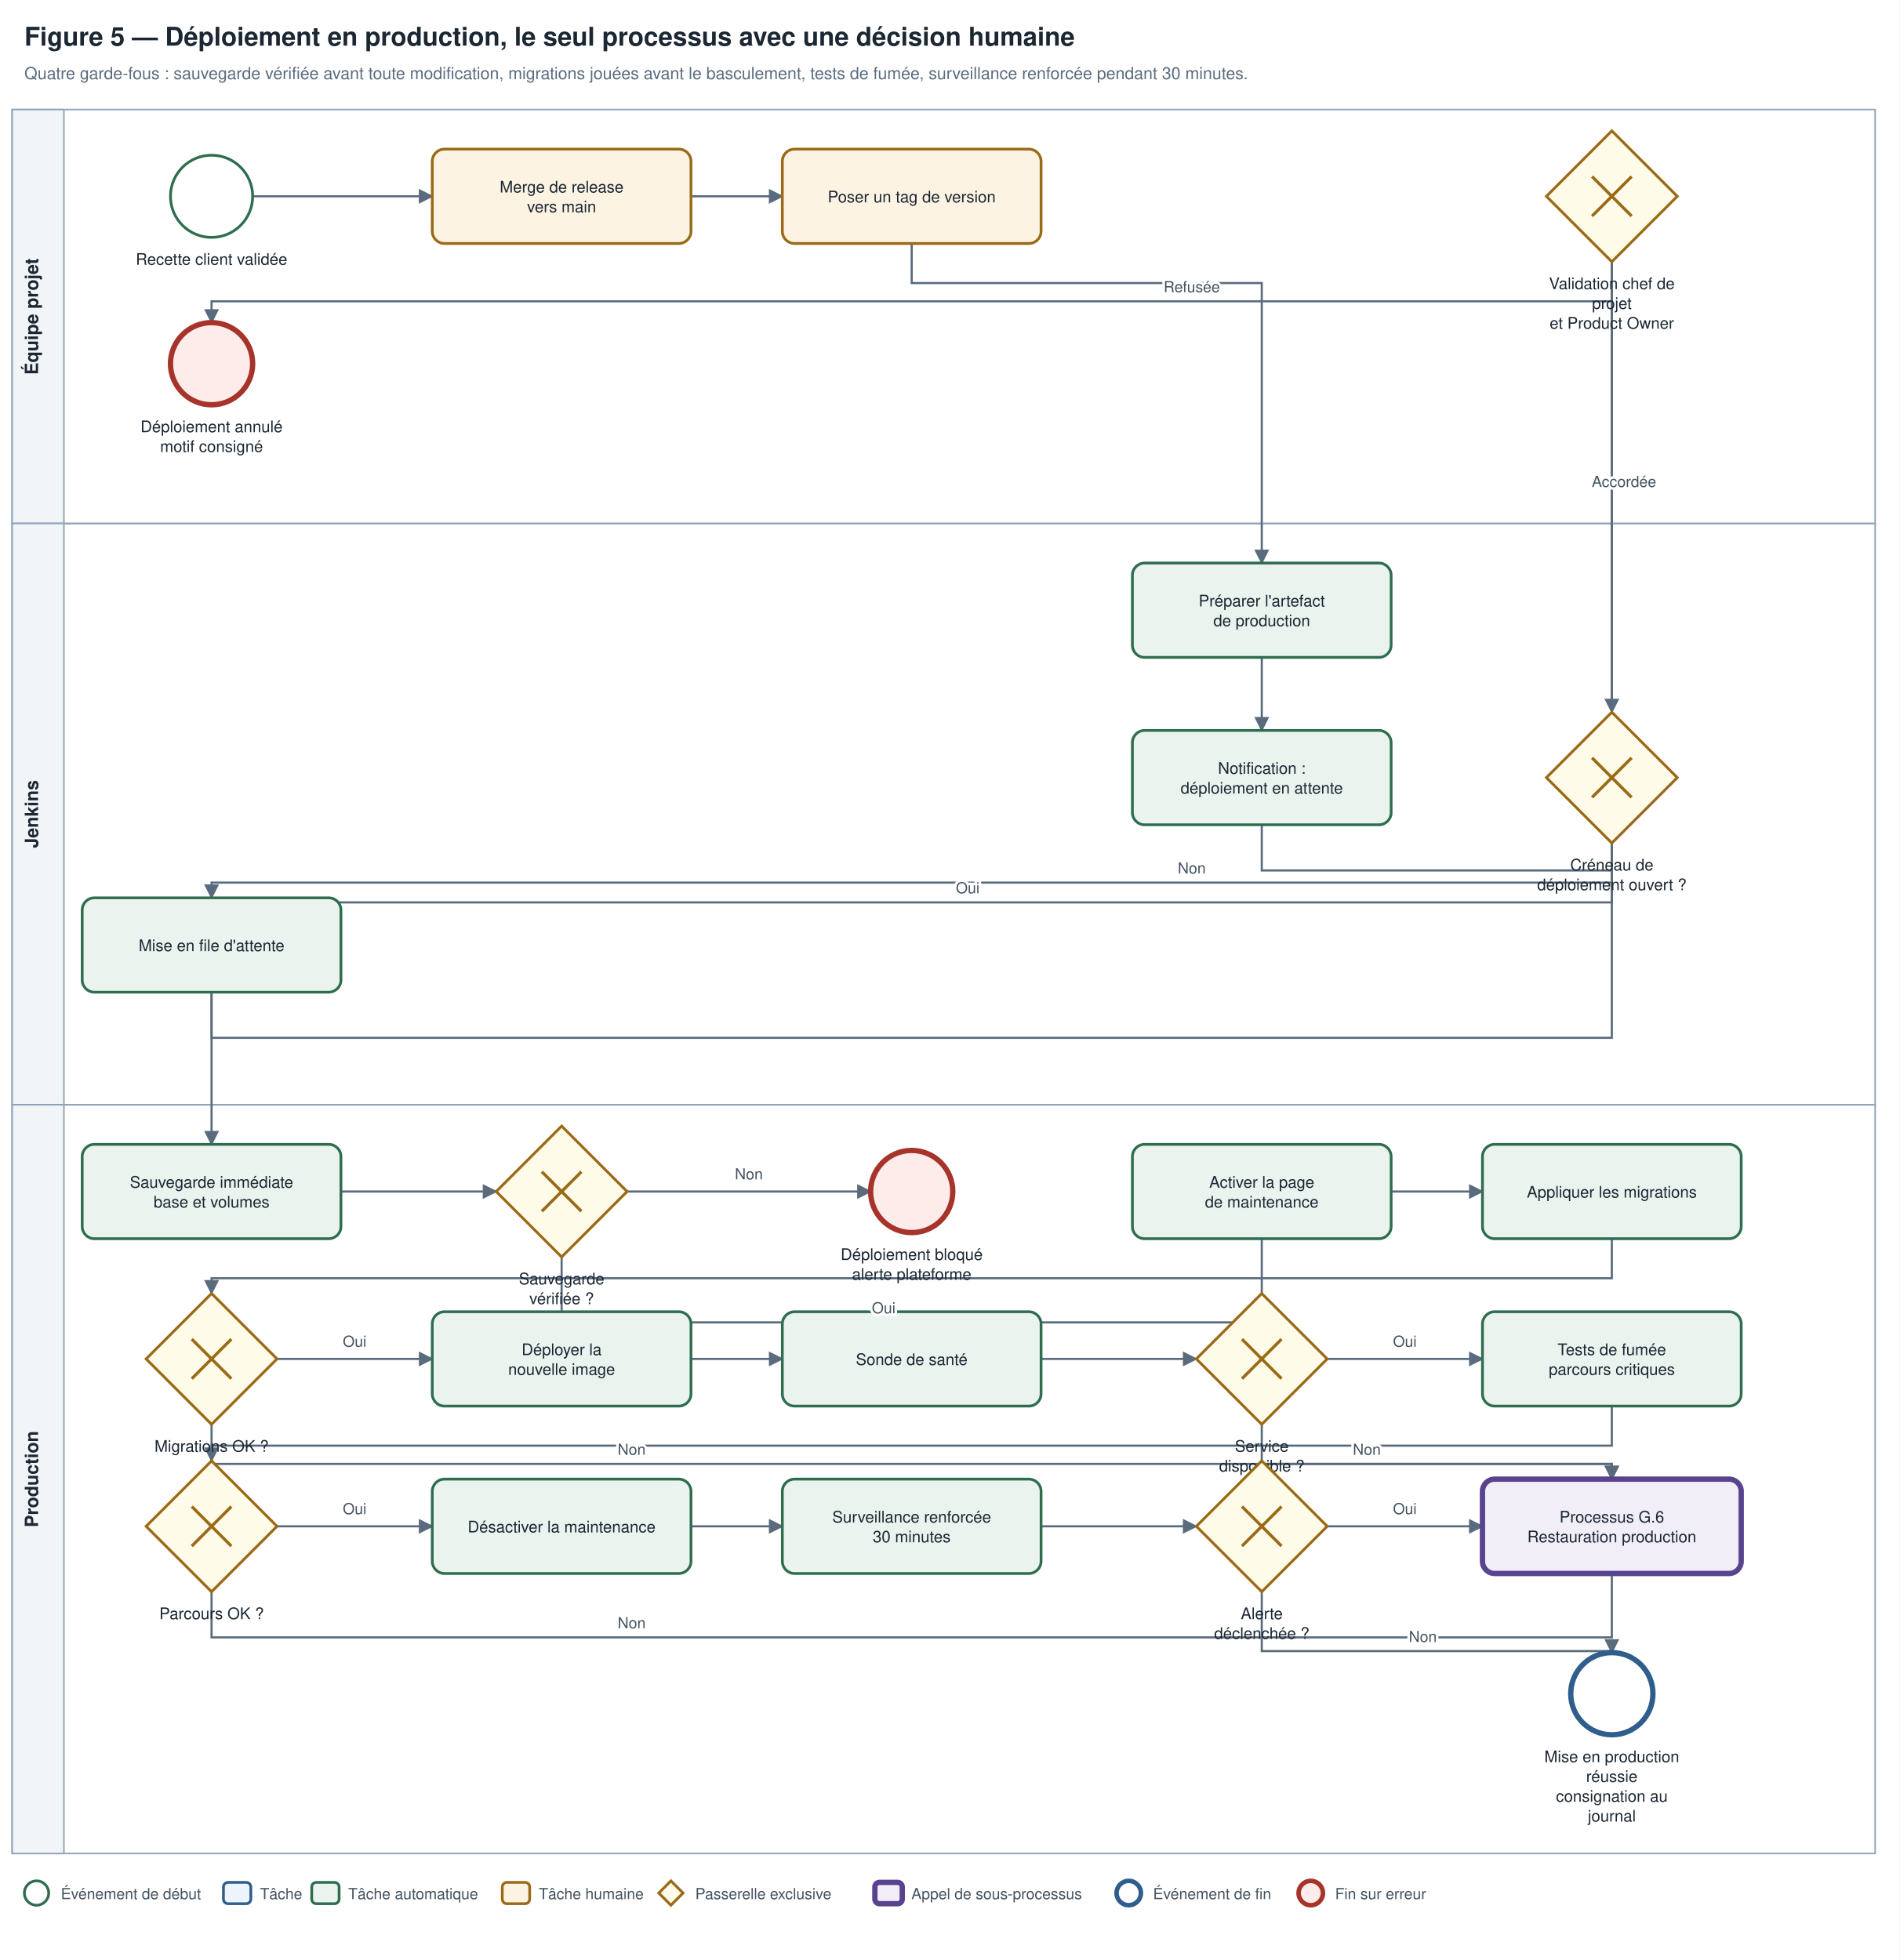
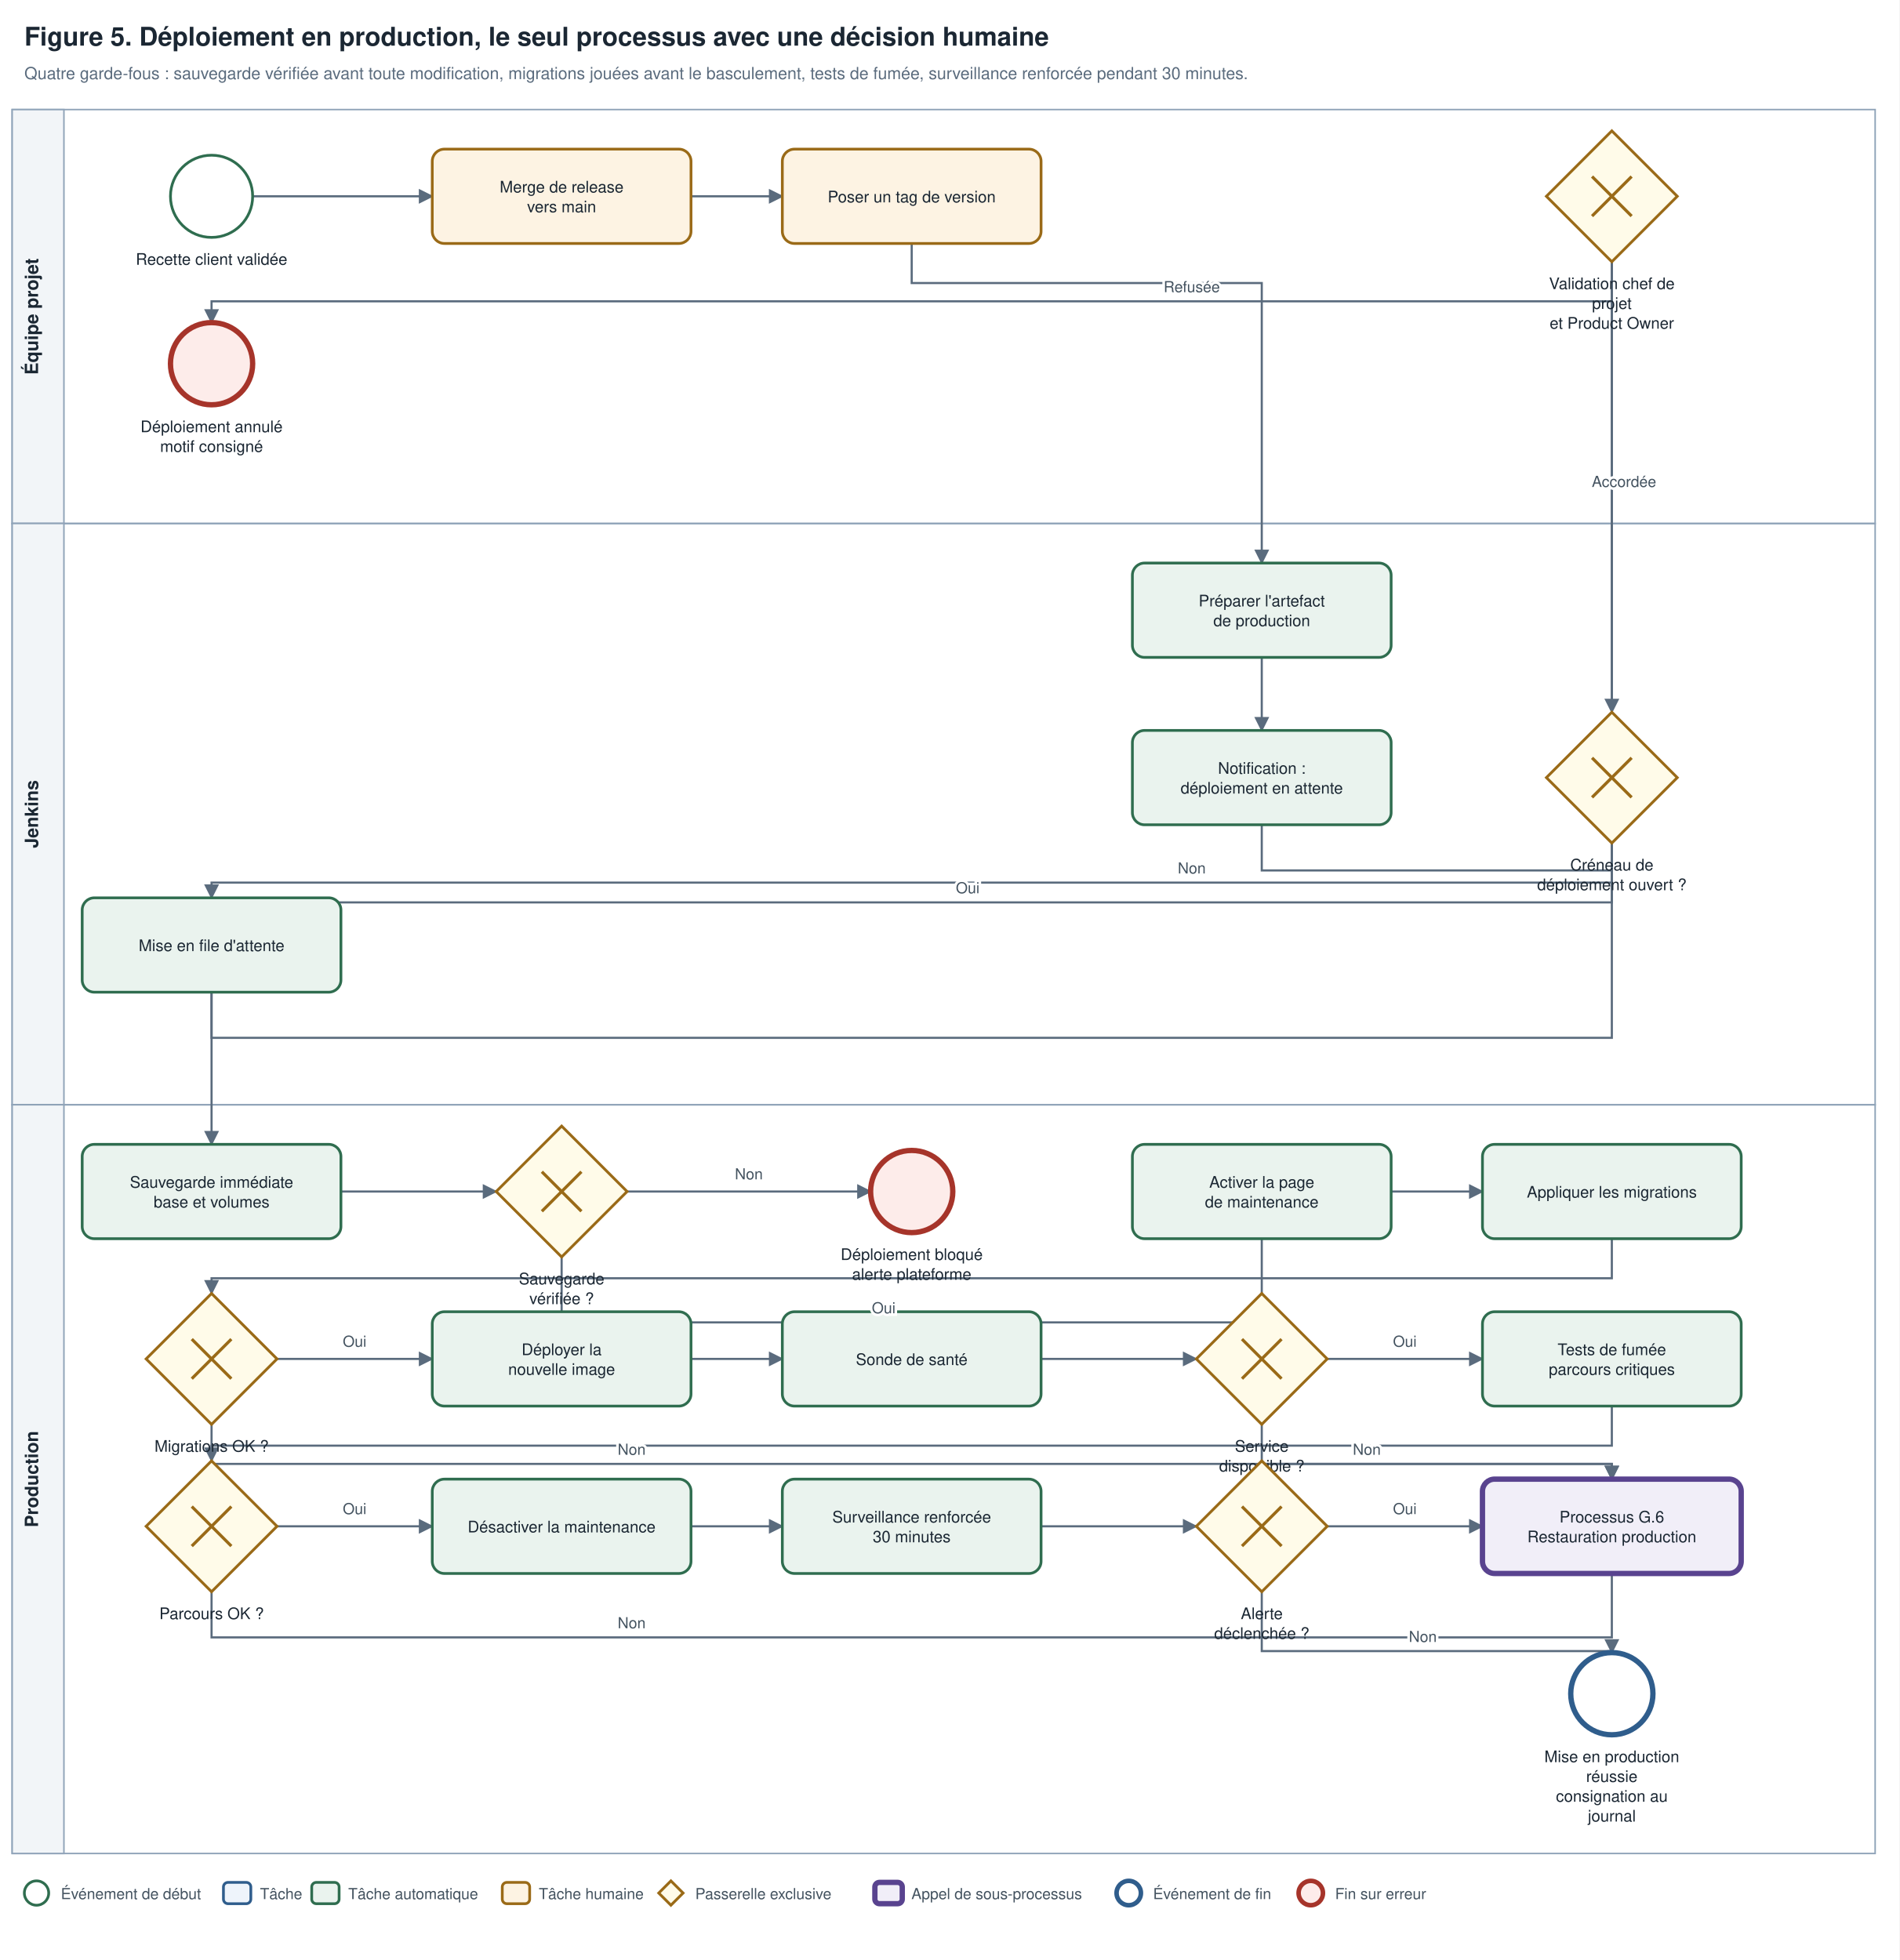
<svg xmlns="http://www.w3.org/2000/svg" width="1248" height="1288" viewBox="0 0 1248 1288" font-family="Helvetica, Arial, sans-serif">
  <rect width="1248" height="1288" fill="#ffffff" />
-   <text x="16" y="30" font-size="17" font-weight="600" fill="#1b2733">Figure 5 — Déploiement en production, le seul processus avec une décision humaine</text>
+   <text x="16" y="30" font-size="17" font-weight="600" fill="#1b2733">Figure 5. Déploiement en production, le seul processus avec une décision humaine</text>
  <text x="16" y="52" font-size="11" fill="#5a6b7d">Quatre garde-fous : sauvegarde vérifiée avant toute modification, migrations jouées avant le basculement, tests de fumée, surveillance renforcée pendant 30 minutes.</text>
  <rect x="8" y="72" width="1224" height="272" fill="none" stroke="#8fa3b8" />
  <rect x="8" y="72" width="34" height="272" fill="#f2f5f8" stroke="#8fa3b8" />
  <text x="25.0" y="208.0" font-size="12" font-weight="600" fill="#1b2733" text-anchor="middle" transform="rotate(-90 25.0 208.0)">Équipe projet</text>
  <rect x="8" y="344" width="1224" height="382" fill="none" stroke="#8fa3b8" />
  <rect x="8" y="344" width="34" height="382" fill="#f2f5f8" stroke="#8fa3b8" />
  <text x="25.0" y="535.0" font-size="12" font-weight="600" fill="#1b2733" text-anchor="middle" transform="rotate(-90 25.0 535.0)">Jenkins</text>
  <rect x="8" y="726" width="1224" height="492" fill="none" stroke="#8fa3b8" />
  <rect x="8" y="726" width="34" height="492" fill="#f2f5f8" stroke="#8fa3b8" />
  <text x="25.0" y="972.0" font-size="12" font-weight="600" fill="#1b2733" text-anchor="middle" transform="rotate(-90 25.0 972.0)">Production</text>
  <path d="M 166.0 129.0 L 284.0 129.0" fill="none" stroke="#5a6b7d" stroke-width="1.4" marker-end="url(#a)" />
  <path d="M 454.0 129.0 L 514.0 129.0" fill="none" stroke="#5a6b7d" stroke-width="1.4" marker-end="url(#a)" />
  <path d="M 599.0 160.0 L 599.0 186.0 L 829.0 186.0 L 829.0 370.0" fill="none" stroke="#5a6b7d" stroke-width="1.4" marker-end="url(#a)" />
  <path d="M 829.0 432.0 L 829.0 480.0" fill="none" stroke="#5a6b7d" stroke-width="1.4" marker-end="url(#a)" />
  <path d="M 829.0 542.0 L 829.0 572.0 L 1059.0 572.0 L 1059.0 86.0" fill="none" stroke="#5a6b7d" stroke-width="1.4" marker-end="url(#a)" />
  <path d="M 1059.0 172.0 L 1059.0 198.0 L 139.0 198.0 L 139.0 212.0" fill="none" stroke="#5a6b7d" stroke-width="1.4" marker-end="url(#a)" />
  <path d="M 1059.0 172.0 L 1059.0 468.0" fill="none" stroke="#5a6b7d" stroke-width="1.4" marker-end="url(#a)" />
  <path d="M 1059.0 554.0 L 1059.0 580.0 L 139.0 580.0 L 139.0 590.0" fill="none" stroke="#5a6b7d" stroke-width="1.4" marker-end="url(#a)" />
  <path d="M 139.0 652.0 L 139.0 682.0 L 1059.0 682.0 L 1059.0 468.0" fill="none" stroke="#5a6b7d" stroke-width="1.4" marker-end="url(#a)" />
  <path d="M 1059.0 554.0 L 1059.0 593.0 L 139.0 593.0 L 139.0 752.0" fill="none" stroke="#5a6b7d" stroke-width="1.4" marker-end="url(#a)" />
  <path d="M 224.0 783.0 L 326.0 783.0" fill="none" stroke="#5a6b7d" stroke-width="1.4" marker-end="url(#a)" />
  <path d="M 412.0 783.0 L 572.0 783.0" fill="none" stroke="#5a6b7d" stroke-width="1.4" marker-end="url(#a)" />
  <path d="M 369.0 826.0 L 369.0 869.0 L 829.0 869.0 L 829.0 752.0" fill="none" stroke="#5a6b7d" stroke-width="1.4" marker-end="url(#a)" />
  <path d="M 914.0 783.0 L 974.0 783.0" fill="none" stroke="#5a6b7d" stroke-width="1.4" marker-end="url(#a)" />
  <path d="M 1059.0 814.0 L 1059.0 840.0 L 139.0 840.0 L 139.0 850.0" fill="none" stroke="#5a6b7d" stroke-width="1.4" marker-end="url(#a)" />
  <path d="M 139.0 936.0 L 139.0 962.0 L 1059.0 962.0 L 1059.0 972.0" fill="none" stroke="#5a6b7d" stroke-width="1.4" marker-end="url(#a)" />
  <path d="M 182.0 893.0 L 284.0 893.0" fill="none" stroke="#5a6b7d" stroke-width="1.4" marker-end="url(#a)" />
  <path d="M 454.0 893.0 L 514.0 893.0" fill="none" stroke="#5a6b7d" stroke-width="1.4" marker-end="url(#a)" />
  <path d="M 684.0 893.0 L 786.0 893.0" fill="none" stroke="#5a6b7d" stroke-width="1.4" marker-end="url(#a)" />
  <path d="M 829.0 936.0 L 829.0 962.0 L 1059.0 962.0 L 1059.0 972.0" fill="none" stroke="#5a6b7d" stroke-width="1.4" marker-end="url(#a)" />
  <path d="M 872.0 893.0 L 974.0 893.0" fill="none" stroke="#5a6b7d" stroke-width="1.4" marker-end="url(#a)" />
  <path d="M 1059.0 924.0 L 1059.0 950.0 L 139.0 950.0 L 139.0 960.0" fill="none" stroke="#5a6b7d" stroke-width="1.4" marker-end="url(#a)" />
  <path d="M 139.0 1046.0 L 139.0 1076.0 L 1059.0 1076.0 L 1059.0 972.0" fill="none" stroke="#5a6b7d" stroke-width="1.4" marker-end="url(#a)" />
  <path d="M 182.0 1003.0 L 284.0 1003.0" fill="none" stroke="#5a6b7d" stroke-width="1.4" marker-end="url(#a)" />
  <path d="M 454.0 1003.0 L 514.0 1003.0" fill="none" stroke="#5a6b7d" stroke-width="1.4" marker-end="url(#a)" />
  <path d="M 684.0 1003.0 L 786.0 1003.0" fill="none" stroke="#5a6b7d" stroke-width="1.4" marker-end="url(#a)" />
  <path d="M 872.0 1003.0 L 974.0 1003.0" fill="none" stroke="#5a6b7d" stroke-width="1.4" marker-end="url(#a)" />
  <path d="M 829.0 1046.0 L 829.0 1085.0 L 1059.0 1085.0 L 1059.0 1086.0" fill="none" stroke="#5a6b7d" stroke-width="1.4" marker-end="url(#a)" />
  <circle cx="139.0" cy="129.0" r="27.0" fill="#ffffff" stroke="#2f6d4f" stroke-width="1.8" />
  <text x="139.0" y="174.0" font-size="10.5" fill="#1b2733" text-anchor="middle">Recette client validée</text>
  <rect x="284.0" y="98.0" width="170" height="62" rx="8" fill="#fdf3e3" stroke="#9a6a17" stroke-width="1.8" />
  <text x="369.0" y="126.5" font-size="10.5" fill="#1b2733" text-anchor="middle">Merge de release</text>
  <text x="369.0" y="139.5" font-size="10.5" fill="#1b2733" text-anchor="middle">vers main</text>
  <rect x="514.0" y="98.0" width="170" height="62" rx="8" fill="#fdf3e3" stroke="#9a6a17" stroke-width="1.8" />
  <text x="599.0" y="133.0" font-size="10.5" fill="#1b2733" text-anchor="middle">Poser un tag de version</text>
  <polygon points="1059.0,86.0 1102.0,129.0 1059.0,172.0 1016.0,129.0" fill="#fffbe9" stroke="#9a6a17" stroke-width="1.8" />
  <path d="M 1046.0 116.0 L 1072.0 142.0 M 1072.0 116.0 L 1046.0 142.0" stroke="#9a6a17" stroke-width="2" fill="none" />
  <text x="1059.0" y="190.0" font-size="10.5" fill="#1b2733" text-anchor="middle">Validation chef de</text>
  <text x="1059.0" y="203.0" font-size="10.5" fill="#1b2733" text-anchor="middle">projet</text>
  <text x="1059.0" y="216.0" font-size="10.5" fill="#1b2733" text-anchor="middle">et Product Owner</text>
  <circle cx="139.0" cy="239.0" r="27.0" fill="#fdecea" stroke="#a6342a" stroke-width="3.5" />
  <text x="139.0" y="284.0" font-size="10.5" fill="#1b2733" text-anchor="middle">Déploiement annulé</text>
  <text x="139.0" y="297.0" font-size="10.5" fill="#1b2733" text-anchor="middle">motif consigné</text>
  <rect x="744.0" y="370.0" width="170" height="62" rx="8" fill="#eaf3ee" stroke="#2f6d4f" stroke-width="1.8" />
  <text x="829.0" y="398.5" font-size="10.5" fill="#1b2733" text-anchor="middle">Préparer l'artefact</text>
  <text x="829.0" y="411.5" font-size="10.5" fill="#1b2733" text-anchor="middle">de production</text>
  <rect x="744.0" y="480.0" width="170" height="62" rx="8" fill="#eaf3ee" stroke="#2f6d4f" stroke-width="1.8" />
  <text x="829.0" y="508.5" font-size="10.5" fill="#1b2733" text-anchor="middle">Notification :</text>
  <text x="829.0" y="521.5" font-size="10.5" fill="#1b2733" text-anchor="middle">déploiement en attente</text>
  <polygon points="1059.0,468.0 1102.0,511.0 1059.0,554.0 1016.0,511.0" fill="#fffbe9" stroke="#9a6a17" stroke-width="1.8" />
  <path d="M 1046.0 498.0 L 1072.0 524.0 M 1072.0 498.0 L 1046.0 524.0" stroke="#9a6a17" stroke-width="2" fill="none" />
  <text x="1059.0" y="572.0" font-size="10.5" fill="#1b2733" text-anchor="middle">Créneau de</text>
  <text x="1059.0" y="585.0" font-size="10.5" fill="#1b2733" text-anchor="middle">déploiement ouvert ?</text>
  <rect x="54.0" y="590.0" width="170" height="62" rx="8" fill="#eaf3ee" stroke="#2f6d4f" stroke-width="1.8" />
  <text x="139.0" y="625.0" font-size="10.5" fill="#1b2733" text-anchor="middle">Mise en file d'attente</text>
  <rect x="54.0" y="752.0" width="170" height="62" rx="8" fill="#eaf3ee" stroke="#2f6d4f" stroke-width="1.8" />
  <text x="139.0" y="780.5" font-size="10.5" fill="#1b2733" text-anchor="middle">Sauvegarde immédiate</text>
  <text x="139.0" y="793.5" font-size="10.5" fill="#1b2733" text-anchor="middle">base et volumes</text>
  <polygon points="369.0,740.0 412.0,783.0 369.0,826.0 326.0,783.0" fill="#fffbe9" stroke="#9a6a17" stroke-width="1.8" />
  <path d="M 356.0 770.0 L 382.0 796.0 M 382.0 770.0 L 356.0 796.0" stroke="#9a6a17" stroke-width="2" fill="none" />
  <text x="369.0" y="844.0" font-size="10.5" fill="#1b2733" text-anchor="middle">Sauvegarde</text>
  <text x="369.0" y="857.0" font-size="10.5" fill="#1b2733" text-anchor="middle">vérifiée ?</text>
  <circle cx="599.0" cy="783.0" r="27.0" fill="#fdecea" stroke="#a6342a" stroke-width="3.5" />
  <text x="599.0" y="828.0" font-size="10.5" fill="#1b2733" text-anchor="middle">Déploiement bloqué</text>
  <text x="599.0" y="841.0" font-size="10.5" fill="#1b2733" text-anchor="middle">alerte plateforme</text>
  <rect x="744.0" y="752.0" width="170" height="62" rx="8" fill="#eaf3ee" stroke="#2f6d4f" stroke-width="1.8" />
  <text x="829.0" y="780.5" font-size="10.5" fill="#1b2733" text-anchor="middle">Activer la page</text>
  <text x="829.0" y="793.5" font-size="10.5" fill="#1b2733" text-anchor="middle">de maintenance</text>
  <rect x="974.0" y="752.0" width="170" height="62" rx="8" fill="#eaf3ee" stroke="#2f6d4f" stroke-width="1.8" />
  <text x="1059.0" y="787.0" font-size="10.5" fill="#1b2733" text-anchor="middle">Appliquer les migrations</text>
  <polygon points="139.0,850.0 182.0,893.0 139.0,936.0 96.0,893.0" fill="#fffbe9" stroke="#9a6a17" stroke-width="1.8" />
  <path d="M 126.0 880.0 L 152.0 906.0 M 152.0 880.0 L 126.0 906.0" stroke="#9a6a17" stroke-width="2" fill="none" />
  <text x="139.0" y="954.0" font-size="10.5" fill="#1b2733" text-anchor="middle">Migrations OK ?</text>
  <rect x="284.0" y="862.0" width="170" height="62" rx="8" fill="#eaf3ee" stroke="#2f6d4f" stroke-width="1.8" />
  <text x="369.0" y="890.5" font-size="10.5" fill="#1b2733" text-anchor="middle">Déployer la</text>
  <text x="369.0" y="903.5" font-size="10.5" fill="#1b2733" text-anchor="middle">nouvelle image</text>
  <rect x="514.0" y="862.0" width="170" height="62" rx="8" fill="#eaf3ee" stroke="#2f6d4f" stroke-width="1.8" />
  <text x="599.0" y="897.0" font-size="10.5" fill="#1b2733" text-anchor="middle">Sonde de santé</text>
  <polygon points="829.0,850.0 872.0,893.0 829.0,936.0 786.0,893.0" fill="#fffbe9" stroke="#9a6a17" stroke-width="1.8" />
  <path d="M 816.0 880.0 L 842.0 906.0 M 842.0 880.0 L 816.0 906.0" stroke="#9a6a17" stroke-width="2" fill="none" />
  <text x="829.0" y="954.0" font-size="10.5" fill="#1b2733" text-anchor="middle">Service</text>
  <text x="829.0" y="967.0" font-size="10.5" fill="#1b2733" text-anchor="middle">disponible ?</text>
  <rect x="974.0" y="862.0" width="170" height="62" rx="8" fill="#eaf3ee" stroke="#2f6d4f" stroke-width="1.8" />
  <text x="1059.0" y="890.5" font-size="10.5" fill="#1b2733" text-anchor="middle">Tests de fumée</text>
  <text x="1059.0" y="903.5" font-size="10.5" fill="#1b2733" text-anchor="middle">parcours critiques</text>
  <polygon points="139.0,960.0 182.0,1003.0 139.0,1046.0 96.0,1003.0" fill="#fffbe9" stroke="#9a6a17" stroke-width="1.8" />
  <path d="M 126.0 990.0 L 152.0 1016.0 M 152.0 990.0 L 126.0 1016.0" stroke="#9a6a17" stroke-width="2" fill="none" />
  <text x="139.0" y="1064.0" font-size="10.5" fill="#1b2733" text-anchor="middle">Parcours OK ?</text>
  <rect x="284.0" y="972.0" width="170" height="62" rx="8" fill="#eaf3ee" stroke="#2f6d4f" stroke-width="1.8" />
  <text x="369.0" y="1007.0" font-size="10.5" fill="#1b2733" text-anchor="middle">Désactiver la maintenance</text>
  <rect x="514.0" y="972.0" width="170" height="62" rx="8" fill="#eaf3ee" stroke="#2f6d4f" stroke-width="1.8" />
  <text x="599.0" y="1000.5" font-size="10.5" fill="#1b2733" text-anchor="middle">Surveillance renforcée</text>
  <text x="599.0" y="1013.5" font-size="10.5" fill="#1b2733" text-anchor="middle">30 minutes</text>
  <polygon points="829.0,960.0 872.0,1003.0 829.0,1046.0 786.0,1003.0" fill="#fffbe9" stroke="#9a6a17" stroke-width="1.8" />
  <path d="M 816.0 990.0 L 842.0 1016.0 M 842.0 990.0 L 816.0 1016.0" stroke="#9a6a17" stroke-width="2" fill="none" />
  <text x="829.0" y="1064.0" font-size="10.5" fill="#1b2733" text-anchor="middle">Alerte</text>
  <text x="829.0" y="1077.0" font-size="10.5" fill="#1b2733" text-anchor="middle">déclenchée ?</text>
  <rect x="974.0" y="972.0" width="170" height="62" rx="8" fill="#f1eef8" stroke="#59438f" stroke-width="3.5" />
  <text x="1059.0" y="1000.5" font-size="10.5" fill="#1b2733" text-anchor="middle">Processus G.6</text>
  <text x="1059.0" y="1013.5" font-size="10.5" fill="#1b2733" text-anchor="middle">Restauration production</text>
  <circle cx="1059.0" cy="1113.0" r="27.0" fill="#ffffff" stroke="#2f5d8c" stroke-width="3.5" />
  <text x="1059.0" y="1158.0" font-size="10.5" fill="#1b2733" text-anchor="middle">Mise en production</text>
  <text x="1059.0" y="1171.0" font-size="10.5" fill="#1b2733" text-anchor="middle">réussie</text>
  <text x="1059.0" y="1184.0" font-size="10.5" fill="#1b2733" text-anchor="middle">consignation au</text>
  <text x="1059.0" y="1197.0" font-size="10.5" fill="#1b2733" text-anchor="middle">journal</text>
  <text x="783.0" y="192.0" font-size="10" fill="#43525f" text-anchor="middle" paint-order="stroke" stroke="#ffffff" stroke-width="3.5">Refusée</text>
  <text x="1067.0" y="320.0" font-size="10" fill="#43525f" text-anchor="middle" paint-order="stroke" stroke="#ffffff" stroke-width="3.5">Accordée</text>
  <text x="783.0" y="574.0" font-size="10" fill="#43525f" text-anchor="middle" paint-order="stroke" stroke="#ffffff" stroke-width="3.5">Non</text>
  <text x="635.8" y="587.0" font-size="10" fill="#43525f" text-anchor="middle" paint-order="stroke" stroke="#ffffff" stroke-width="3.5">Oui</text>
  <text x="492.0" y="775.0" font-size="10" fill="#43525f" text-anchor="middle" paint-order="stroke" stroke="#ffffff" stroke-width="3.5">Non</text>
  <text x="580.6" y="863.0" font-size="10" fill="#43525f" text-anchor="middle" paint-order="stroke" stroke="#ffffff" stroke-width="3.5">Oui</text>
  <text x="415.0" y="956.0" font-size="10" fill="#43525f" text-anchor="middle" paint-order="stroke" stroke="#ffffff" stroke-width="3.5">Non</text>
  <text x="233.0" y="885.0" font-size="10" fill="#43525f" text-anchor="middle" paint-order="stroke" stroke="#ffffff" stroke-width="3.5">Oui</text>
  <text x="898.0" y="956.0" font-size="10" fill="#43525f" text-anchor="middle" paint-order="stroke" stroke="#ffffff" stroke-width="3.5">Non</text>
  <text x="923.0" y="885.0" font-size="10" fill="#43525f" text-anchor="middle" paint-order="stroke" stroke="#ffffff" stroke-width="3.5">Oui</text>
  <text x="415.0" y="1070.0" font-size="10" fill="#43525f" text-anchor="middle" paint-order="stroke" stroke="#ffffff" stroke-width="3.5">Non</text>
  <text x="233.0" y="995.0" font-size="10" fill="#43525f" text-anchor="middle" paint-order="stroke" stroke="#ffffff" stroke-width="3.5">Oui</text>
  <text x="923.0" y="995.0" font-size="10" fill="#43525f" text-anchor="middle" paint-order="stroke" stroke="#ffffff" stroke-width="3.5">Oui</text>
  <text x="934.8" y="1079.0" font-size="10" fill="#43525f" text-anchor="middle" paint-order="stroke" stroke="#ffffff" stroke-width="3.5">Non</text>
  <circle cx="24" cy="1244" r="8" fill="#ffffff" stroke="#2f6d4f" stroke-width="1.8" />
  <text x="40" y="1248" font-size="10" fill="#43525f">Événement de début</text>
  <rect x="146.8" y="1237" width="18" height="14" rx="3" fill="#eef4fb" stroke="#2f5d8c" stroke-width="1.8" />
  <text x="170.8" y="1248" font-size="10" fill="#43525f">Tâche</text>
  <rect x="204.8" y="1237" width="18" height="14" rx="3" fill="#eaf3ee" stroke="#2f6d4f" stroke-width="1.8" />
  <text x="228.8" y="1248" font-size="10" fill="#43525f">Tâche automatique</text>
  <rect x="330.0" y="1237" width="18" height="14" rx="3" fill="#fdf3e3" stroke="#9a6a17" stroke-width="1.8" />
  <text x="354.0" y="1248" font-size="10" fill="#43525f">Tâche humaine</text>
  <polygon points="440.8,1236 448.8,1244 440.8,1252 432.8,1244" fill="#fffbe9" stroke="#9a6a17" stroke-width="1.8" />
  <text x="456.8" y="1248" font-size="10" fill="#43525f">Passerelle exclusive</text>
  <rect x="574.8" y="1237" width="18" height="14" rx="3" fill="#f1eef8" stroke="#59438f" stroke-width="3.5" />
  <text x="598.8" y="1248" font-size="10" fill="#43525f">Appel de sous-processus</text>
  <circle cx="741.6" cy="1244" r="8" fill="#ffffff" stroke="#2f5d8c" stroke-width="3" />
  <text x="757.6" y="1248" font-size="10" fill="#43525f">Événement de fin</text>
  <circle cx="861.2" cy="1244" r="8" fill="#fdecea" stroke="#a6342a" stroke-width="3" />
  <text x="877.2" y="1248" font-size="10" fill="#43525f">Fin sur erreur</text>
  <defs>
    <marker id="a" viewBox="0 0 10 10" refX="9" refY="5" markerWidth="7" markerHeight="7" orient="auto-start-reverse">
      <path d="M 0 0 L 10 5 L 0 10 z" fill="#5a6b7d" />
    </marker>
  </defs>
</svg>
